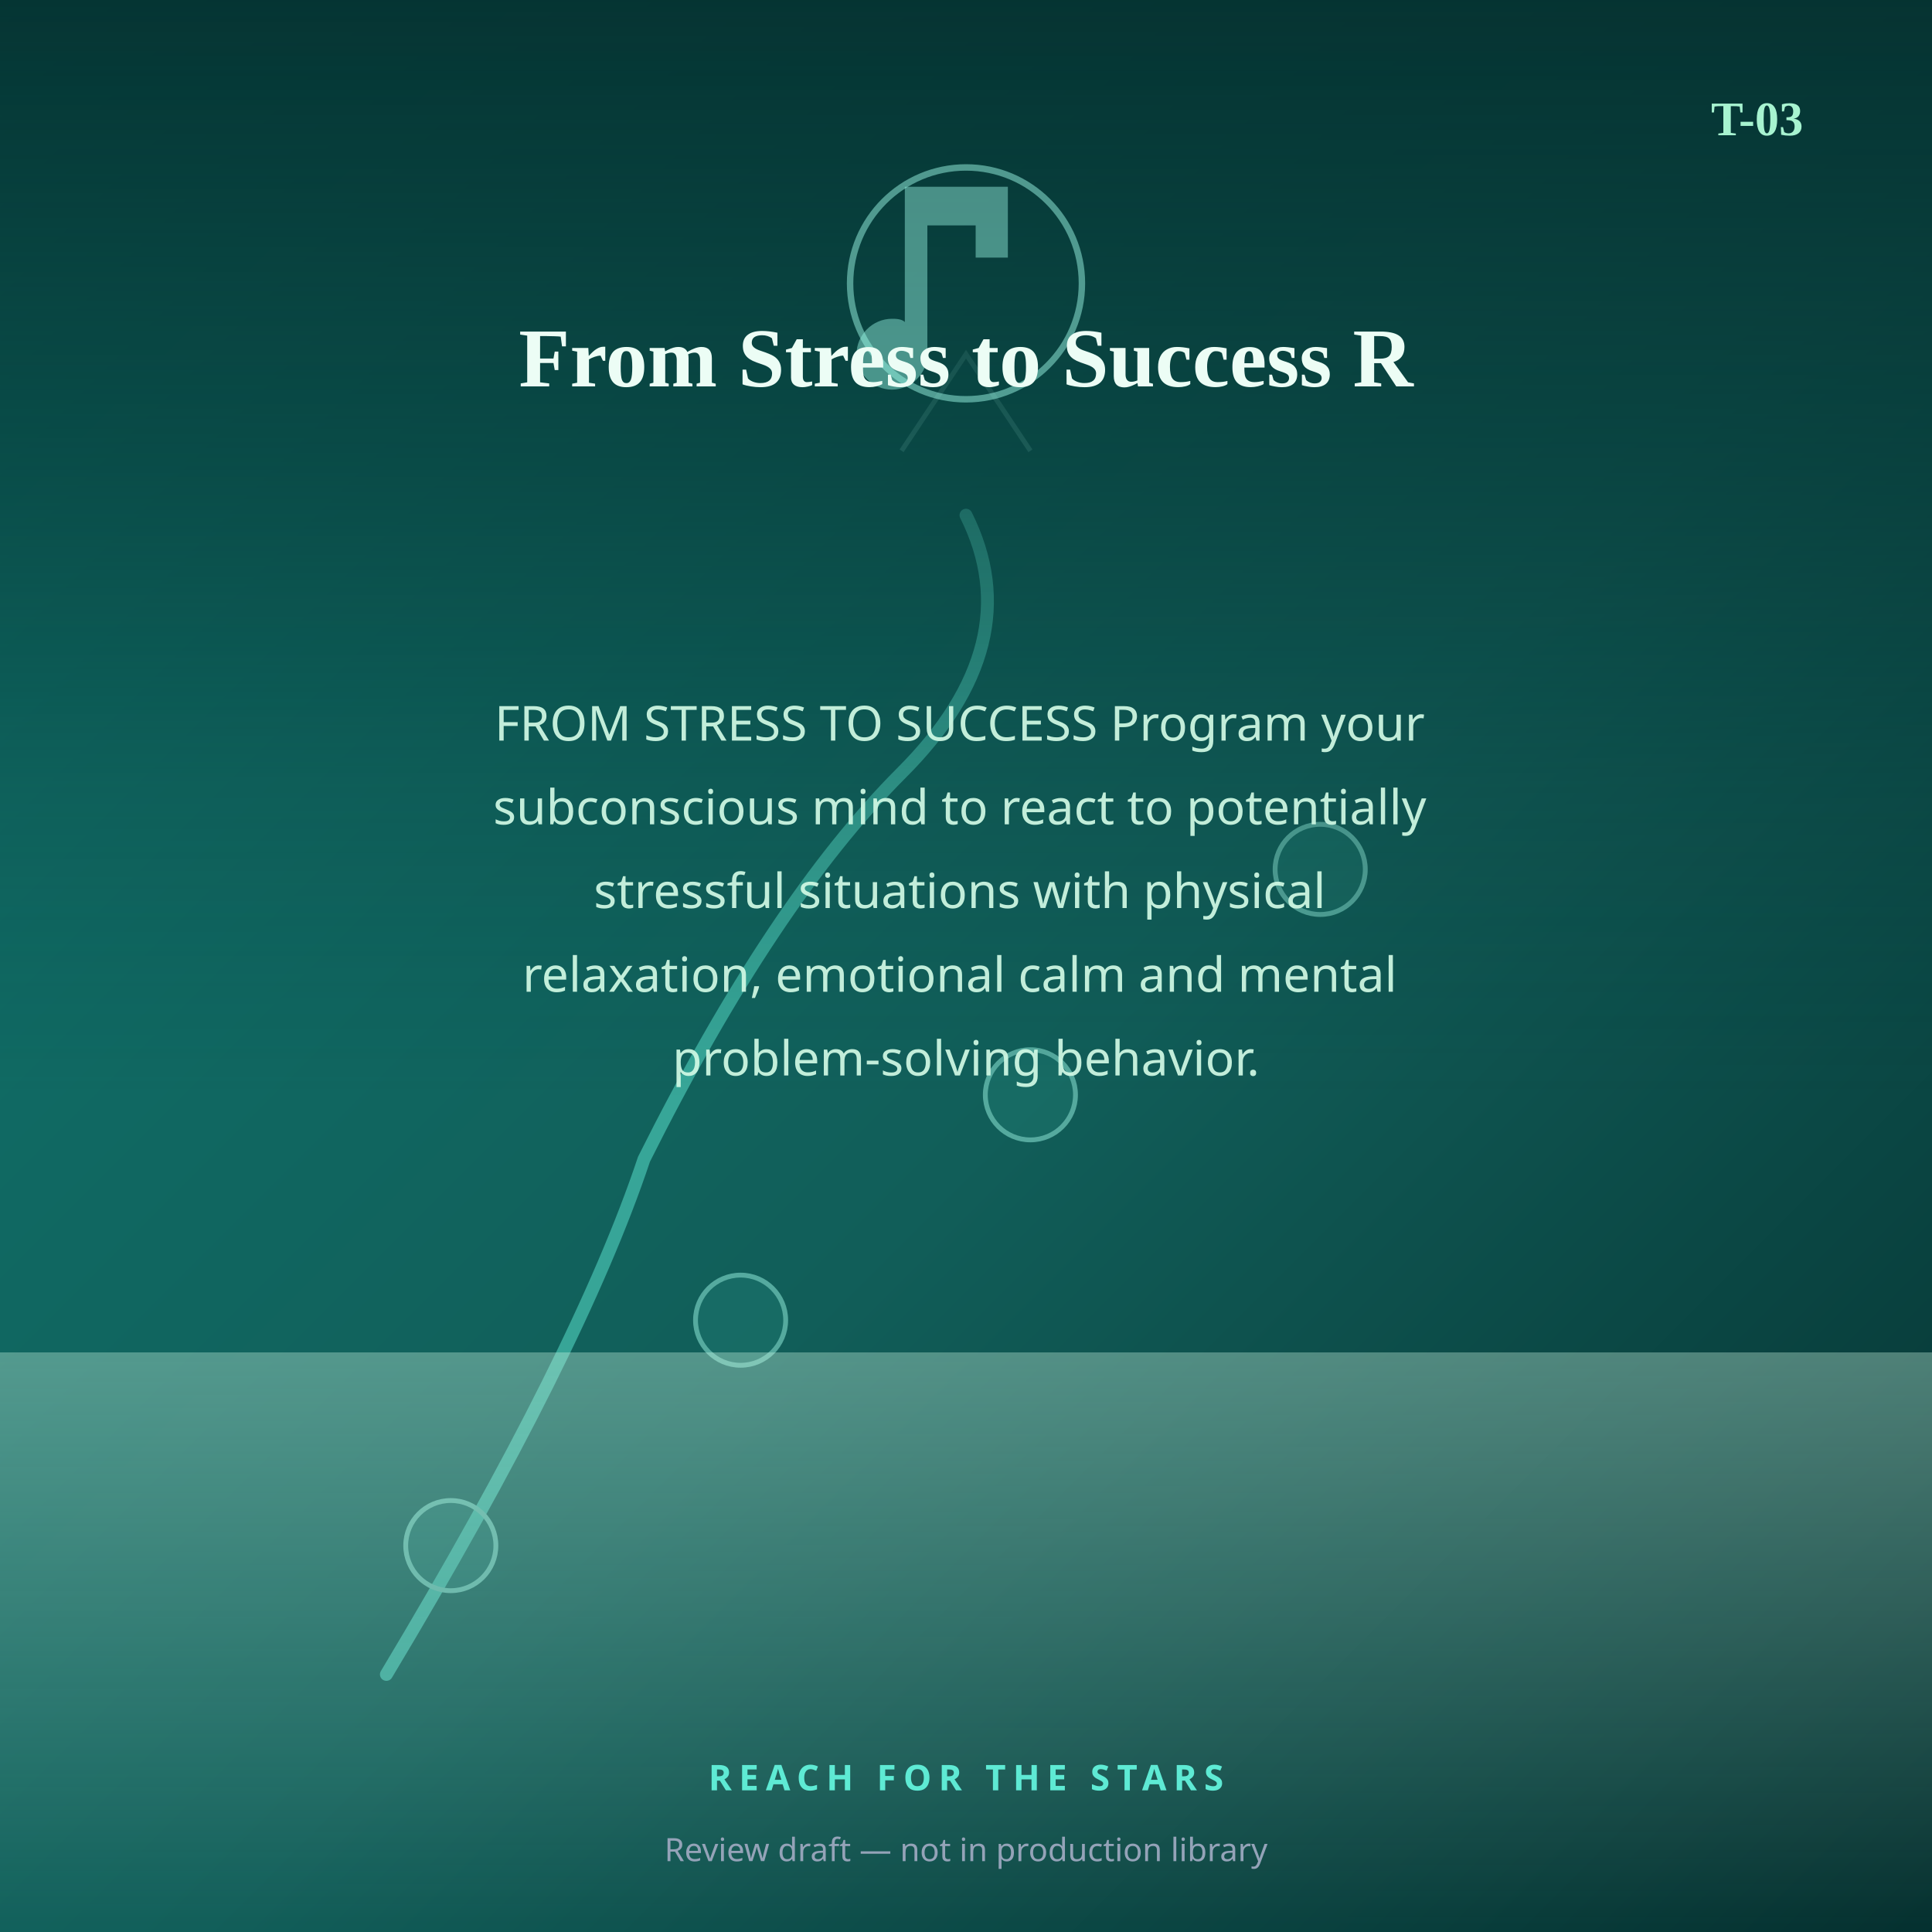
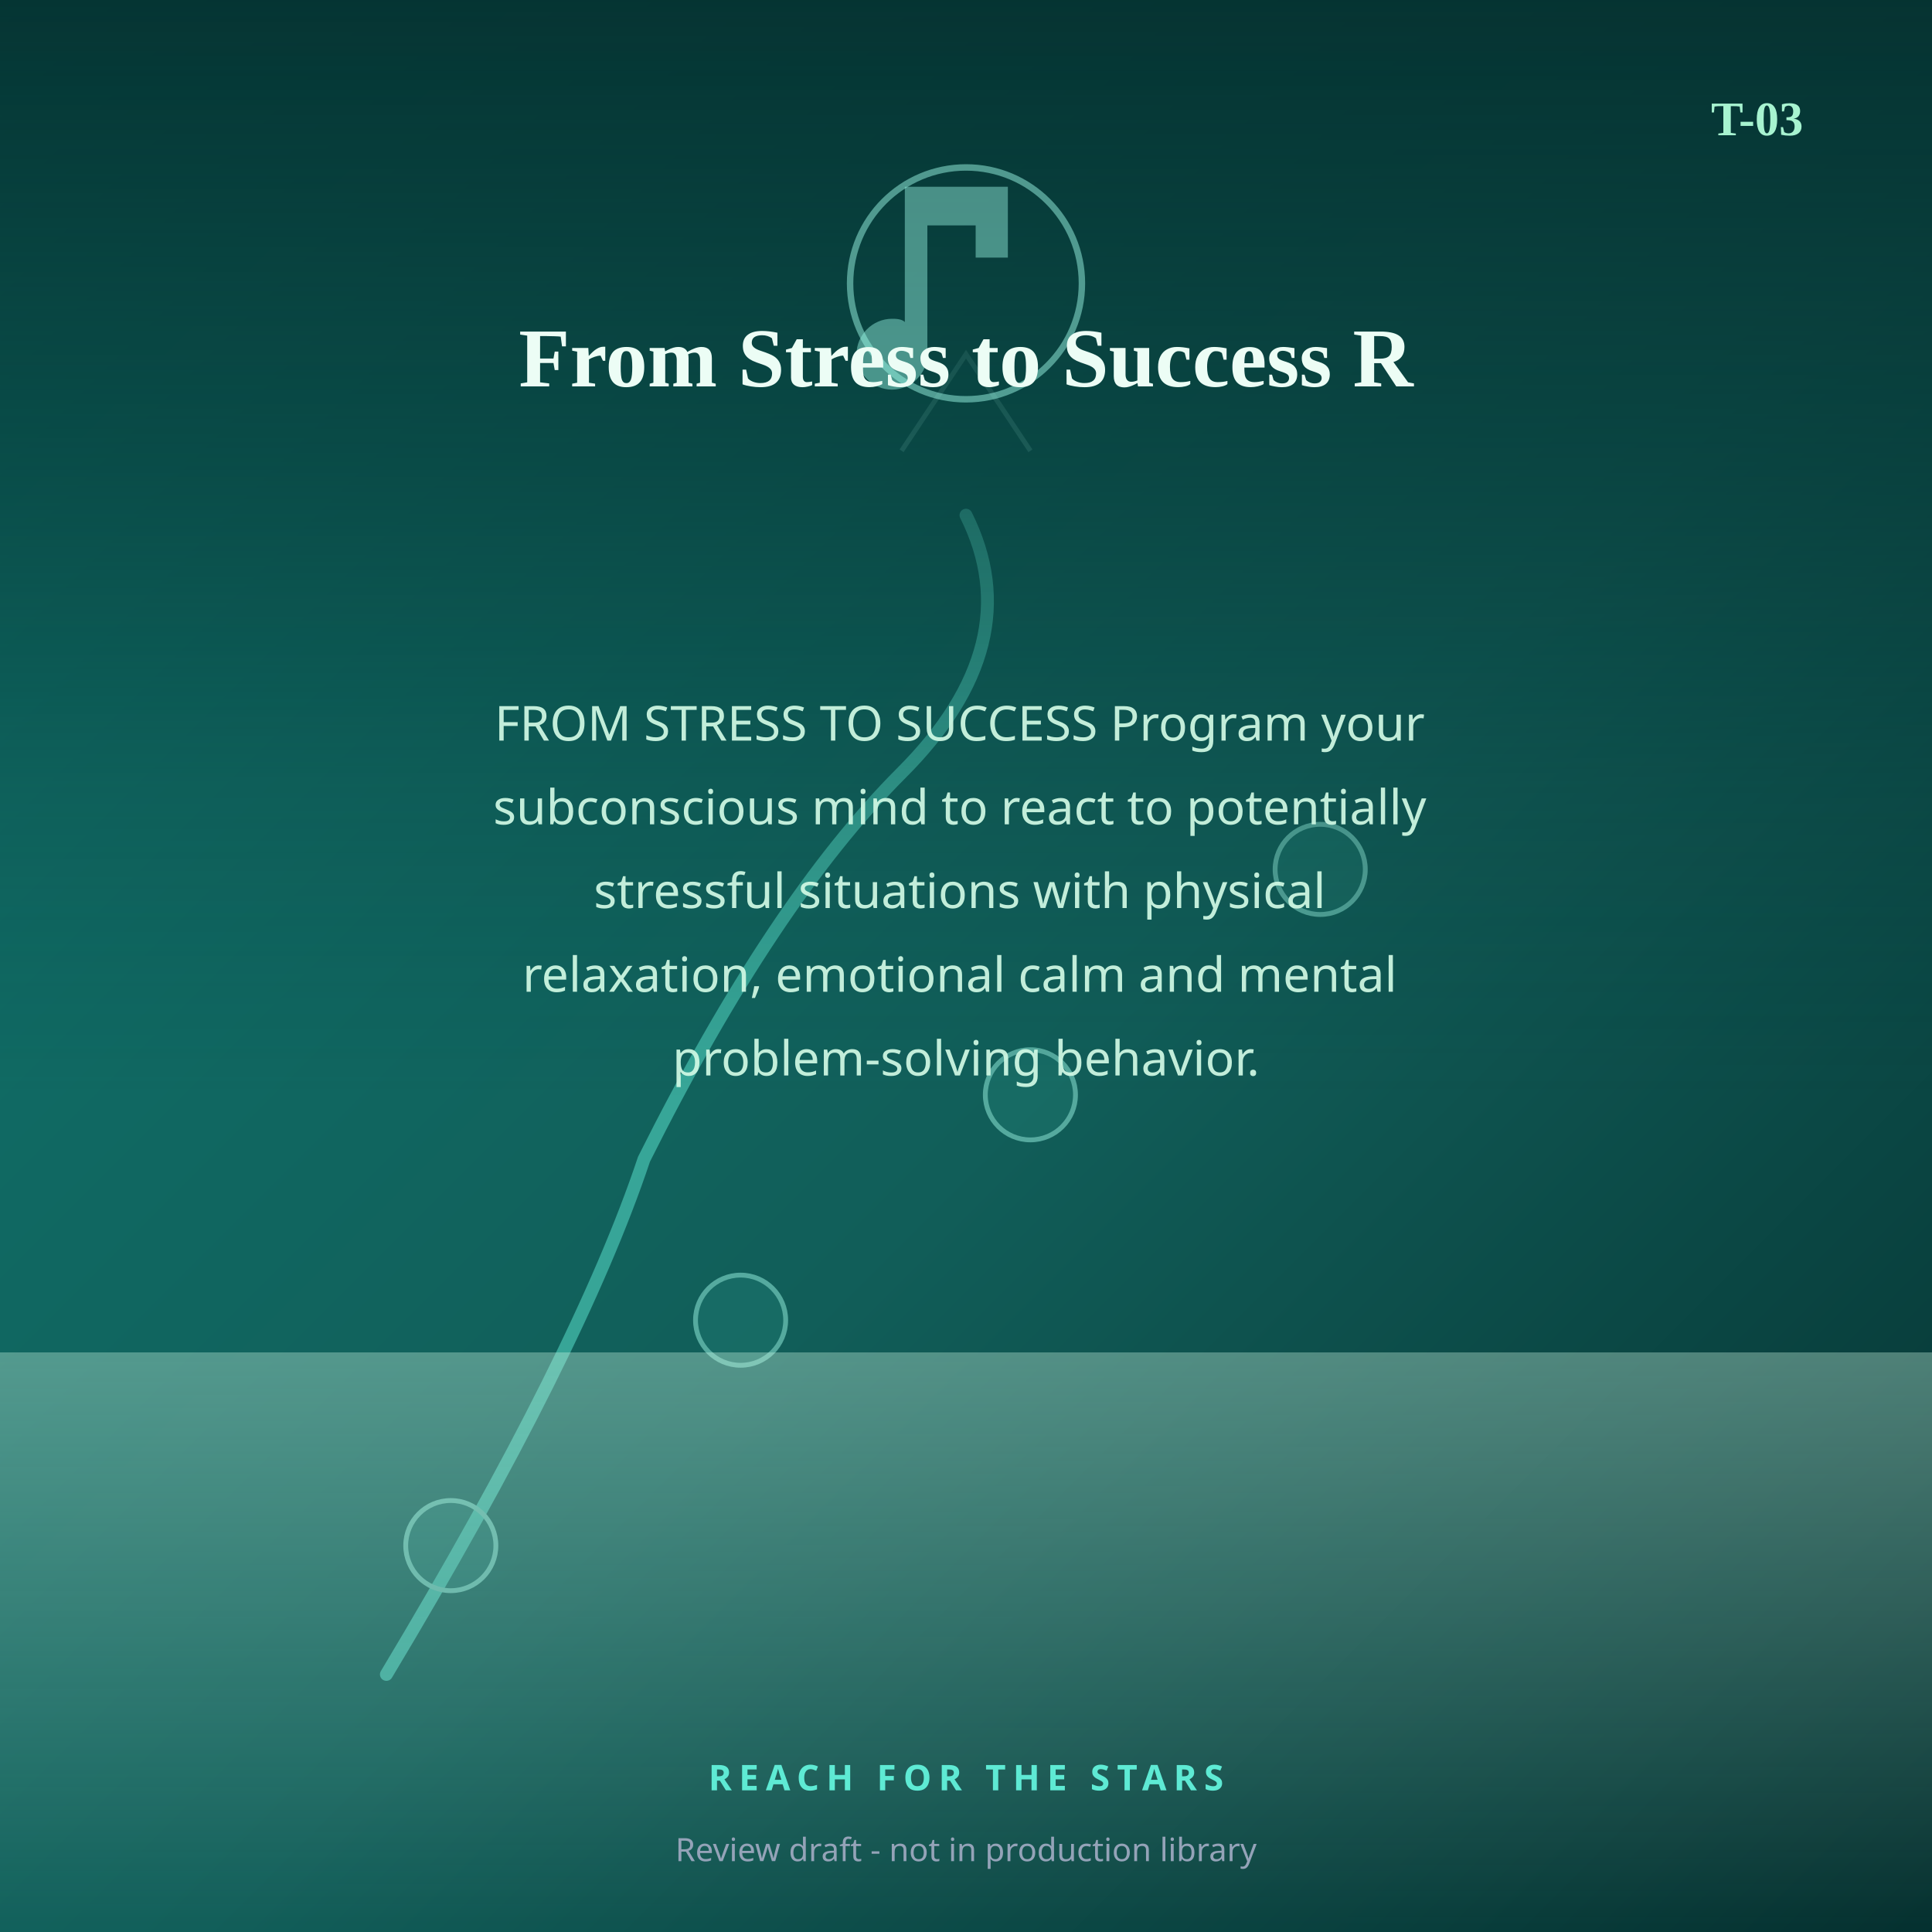
<svg xmlns="http://www.w3.org/2000/svg" width="600" height="600" viewBox="0 0 600 600">
  <defs>
    <linearGradient id="bg" x1="0%" y1="0%" x2="100%" y2="100%">
      <stop offset="0%" style="stop-color:#0f766e" />
      <stop offset="55%" style="stop-color:#115e59" />
      <stop offset="100%" style="stop-color:#042f2e" />
    </linearGradient>
    <linearGradient id="accent" x1="0%" y1="0%" x2="0%" y2="100%">
      <stop offset="0%" style="stop-color:#d1fae5;stop-opacity:0.35" />
      <stop offset="100%" style="stop-color:#d1fae5;stop-opacity:0" />
    </linearGradient>
    <linearGradient id="textFade" x1="0" y1="0" x2="0" y2="1">
      <stop offset="0%" style="stop-color:#042f2e;stop-opacity:0.92" />
      <stop offset="42%" style="stop-color:#042f2e;stop-opacity:0.55" />
      <stop offset="72%" style="stop-color:#042f2e;stop-opacity:0.2" />
      <stop offset="100%" style="stop-color:#042f2e;stop-opacity:0" />
    </linearGradient>
  </defs>
  <rect width="100%" height="100%" fill="url(#bg)" />
  <g opacity="0.5">
    <path fill="none" stroke="#5eead4" stroke-width="4" stroke-linecap="round" d="M120 520 Q180 420 200 360 Q240 280 280 240 Q320 200 300 160" />
    <circle cx="140" cy="480" r="14" fill="#5eead4" fill-opacity="0.18" stroke="#99f6e4" stroke-width="1.5" />
    <circle cx="230" cy="410" r="14" fill="#5eead4" fill-opacity="0.18" stroke="#99f6e4" stroke-width="1.5" />
    <circle cx="320" cy="340" r="14" fill="#5eead4" fill-opacity="0.18" stroke="#99f6e4" stroke-width="1.5" />
    <circle cx="410" cy="270" r="14" fill="#5eead4" fill-opacity="0.18" stroke="#99f6e4" stroke-width="1.5" />
    <path fill="none" stroke="#99f6e4" stroke-width="1.5" opacity="0.6" d="M280 140 L300 110 L320 140" />
  </g>
  <rect x="0" y="0" width="600" height="340" fill="url(#textFade)" />
  <rect x="0" y="420" width="600" height="180" fill="url(#accent)" />
  <circle cx="300" cy="88" r="36" fill="none" stroke="#99f6e4" stroke-width="2" opacity="0.5" />
  <path d="M288 70v40c0 6-5 11-11 11s-11-5-11-11 5-11 11-11c1 0 3 0 4 1V58h32v22h-10V70h-16z" fill="#99f6e4" opacity="0.45" />
  <text x="560" y="42" text-anchor="end" fill="#a7f3d0" font-family="Georgia, 'Times New Roman', serif" font-size="15" font-weight="600">T-03</text>
  <text fill="#ecfdf5" font-family="Georgia, 'Times New Roman', serif" font-size="26" font-weight="700">
    <tspan x="300" y="120" text-anchor="middle">From Stress to Success R</tspan>
  </text>
  <text fill="#d1fae5" font-family="system-ui, Segoe UI, sans-serif" font-size="15" opacity="0.92">
    <tspan x="300" y="230" text-anchor="middle">FROM STRESS TO SUCCESS Program your</tspan>
    <tspan x="300" y="256" text-anchor="middle">subconscious mind to react to potentially</tspan>
    <tspan x="300" y="282" text-anchor="middle">stressful situations with physical</tspan>
    <tspan x="300" y="308" text-anchor="middle">relaxation, emotional calm and mental</tspan>
    <tspan x="300" y="334" text-anchor="middle">problem-solving behavior.</tspan>
  </text>
  <text x="300" y="556" text-anchor="middle" fill="#5eead4" font-family="system-ui, sans-serif" font-size="11" letter-spacing="0.2em" font-weight="600">REACH FOR THE STARS</text>
-   <text x="300" y="578" text-anchor="middle" fill="#94a3b8" font-family="system-ui, sans-serif" font-size="10">Review draft — not in production library</text>
+   <text x="300" y="578" text-anchor="middle" fill="#94a3b8" font-family="system-ui, sans-serif" font-size="10">Review draft - not in production library</text>
</svg>
